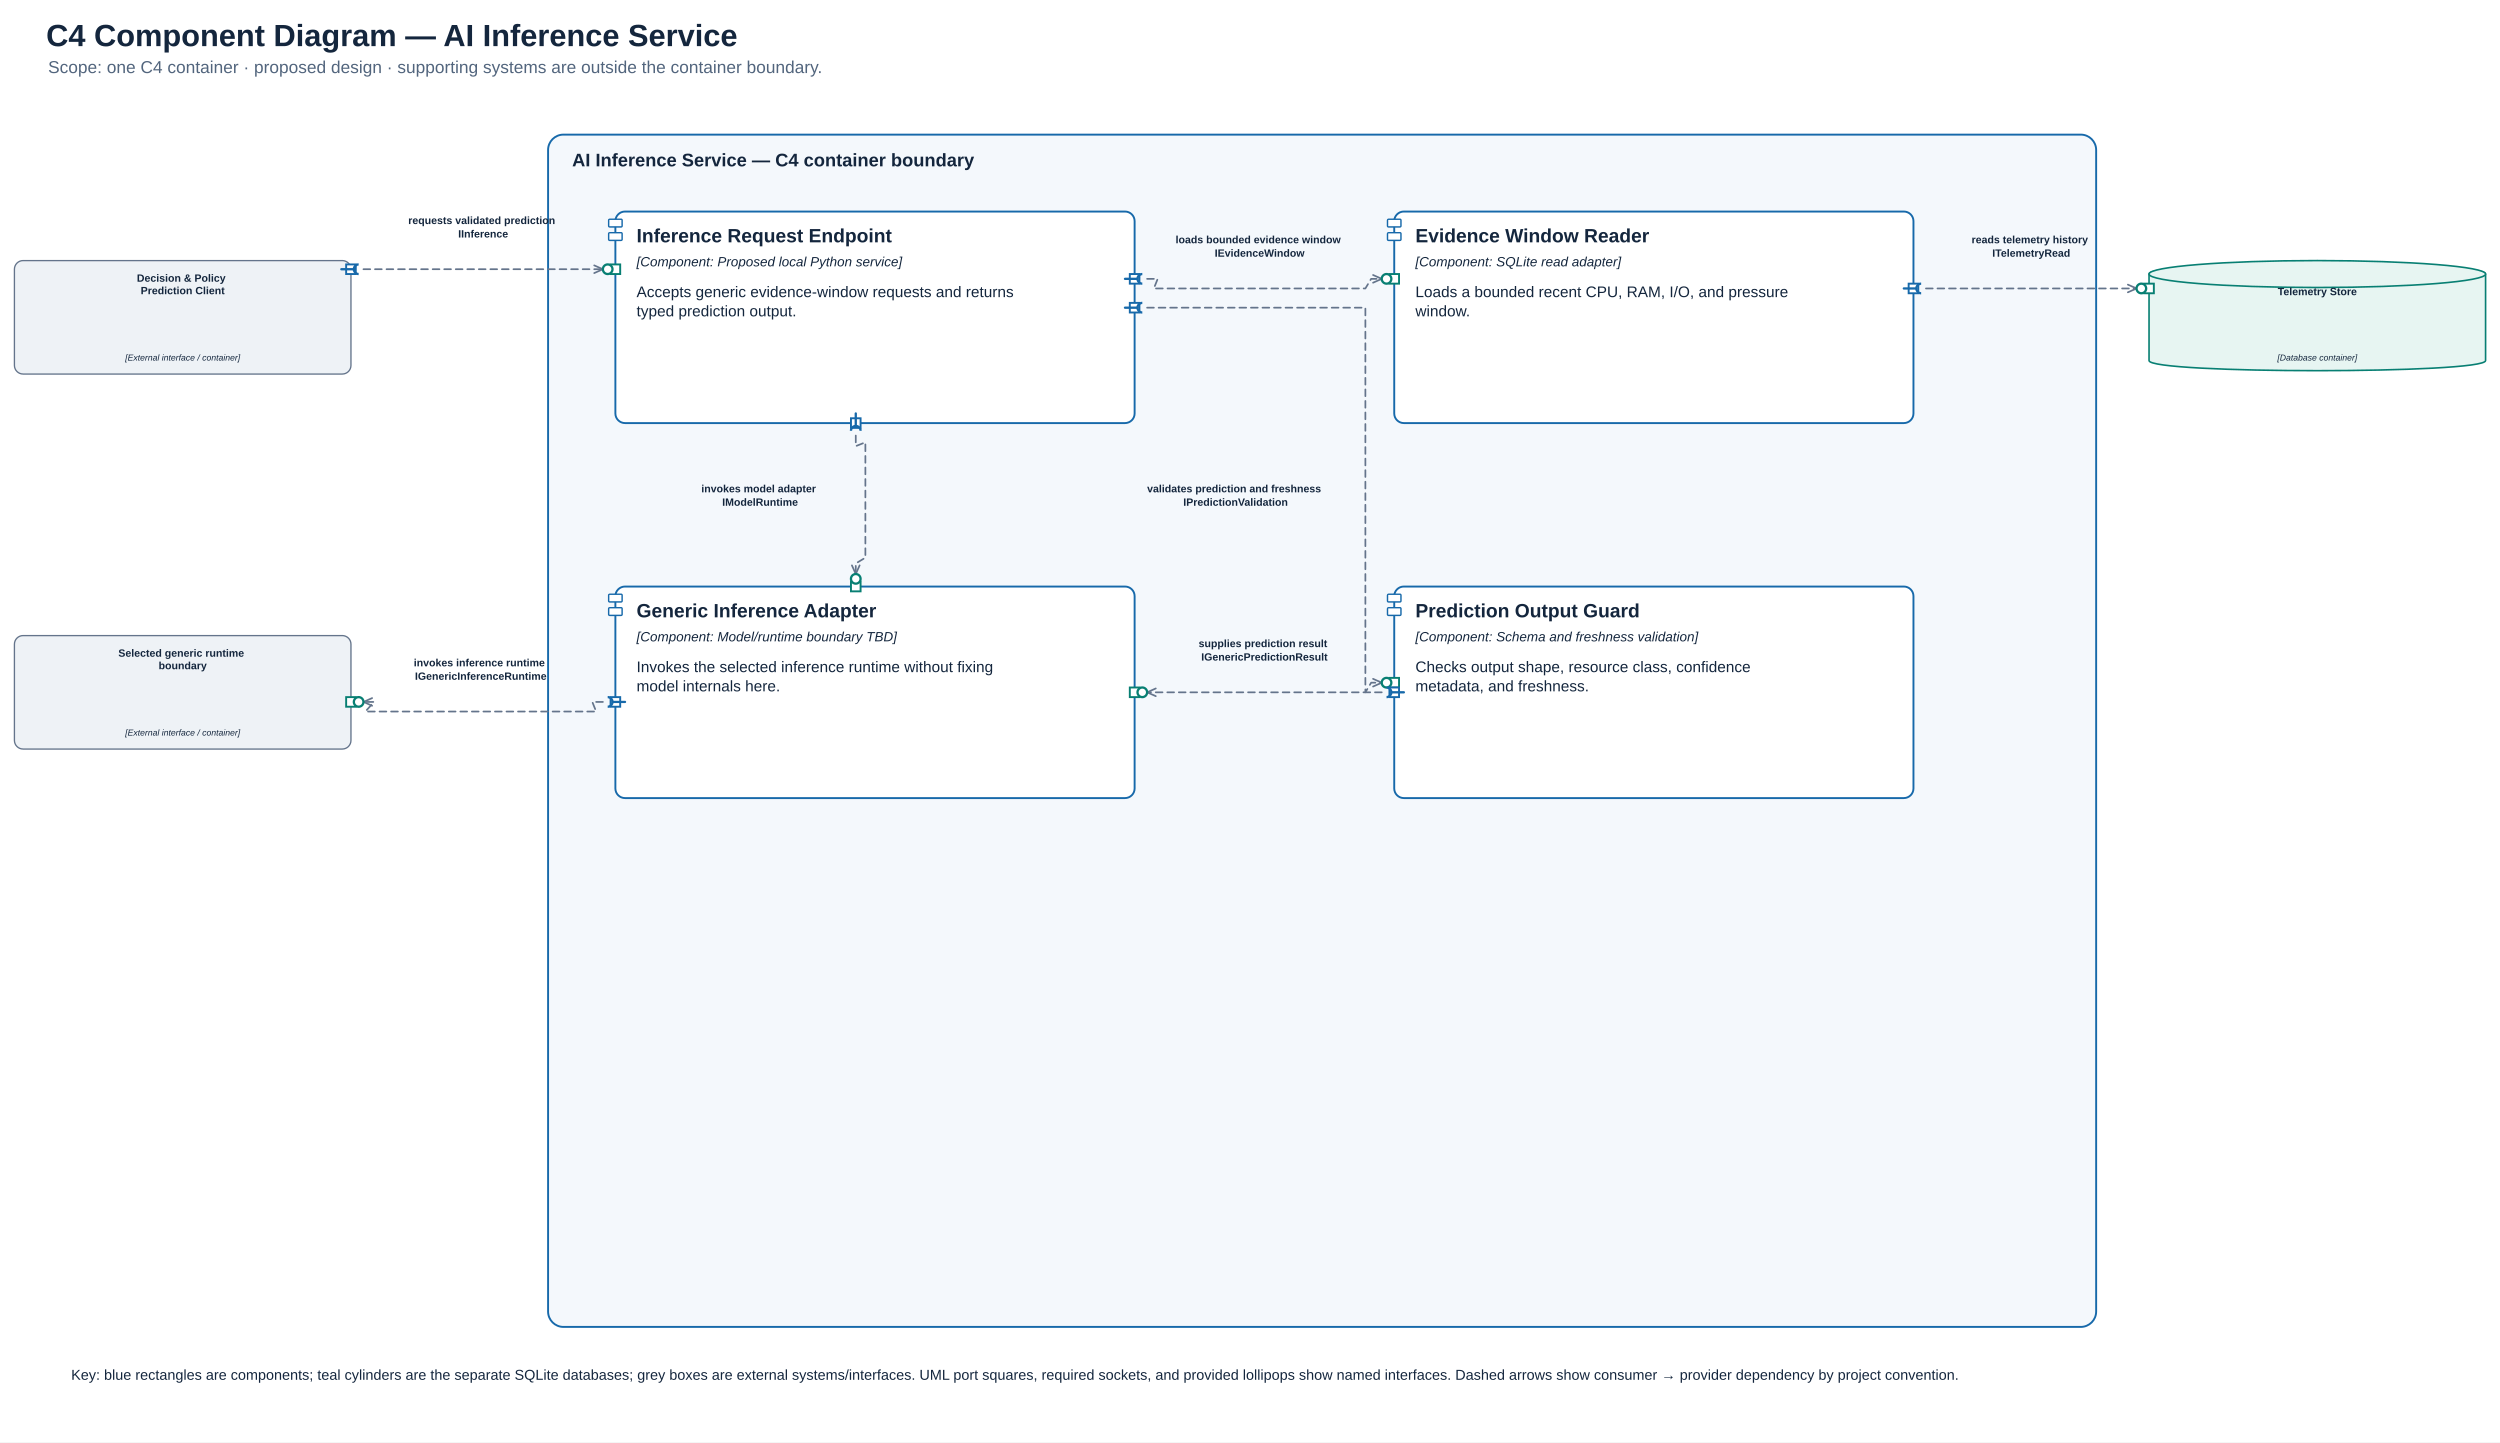
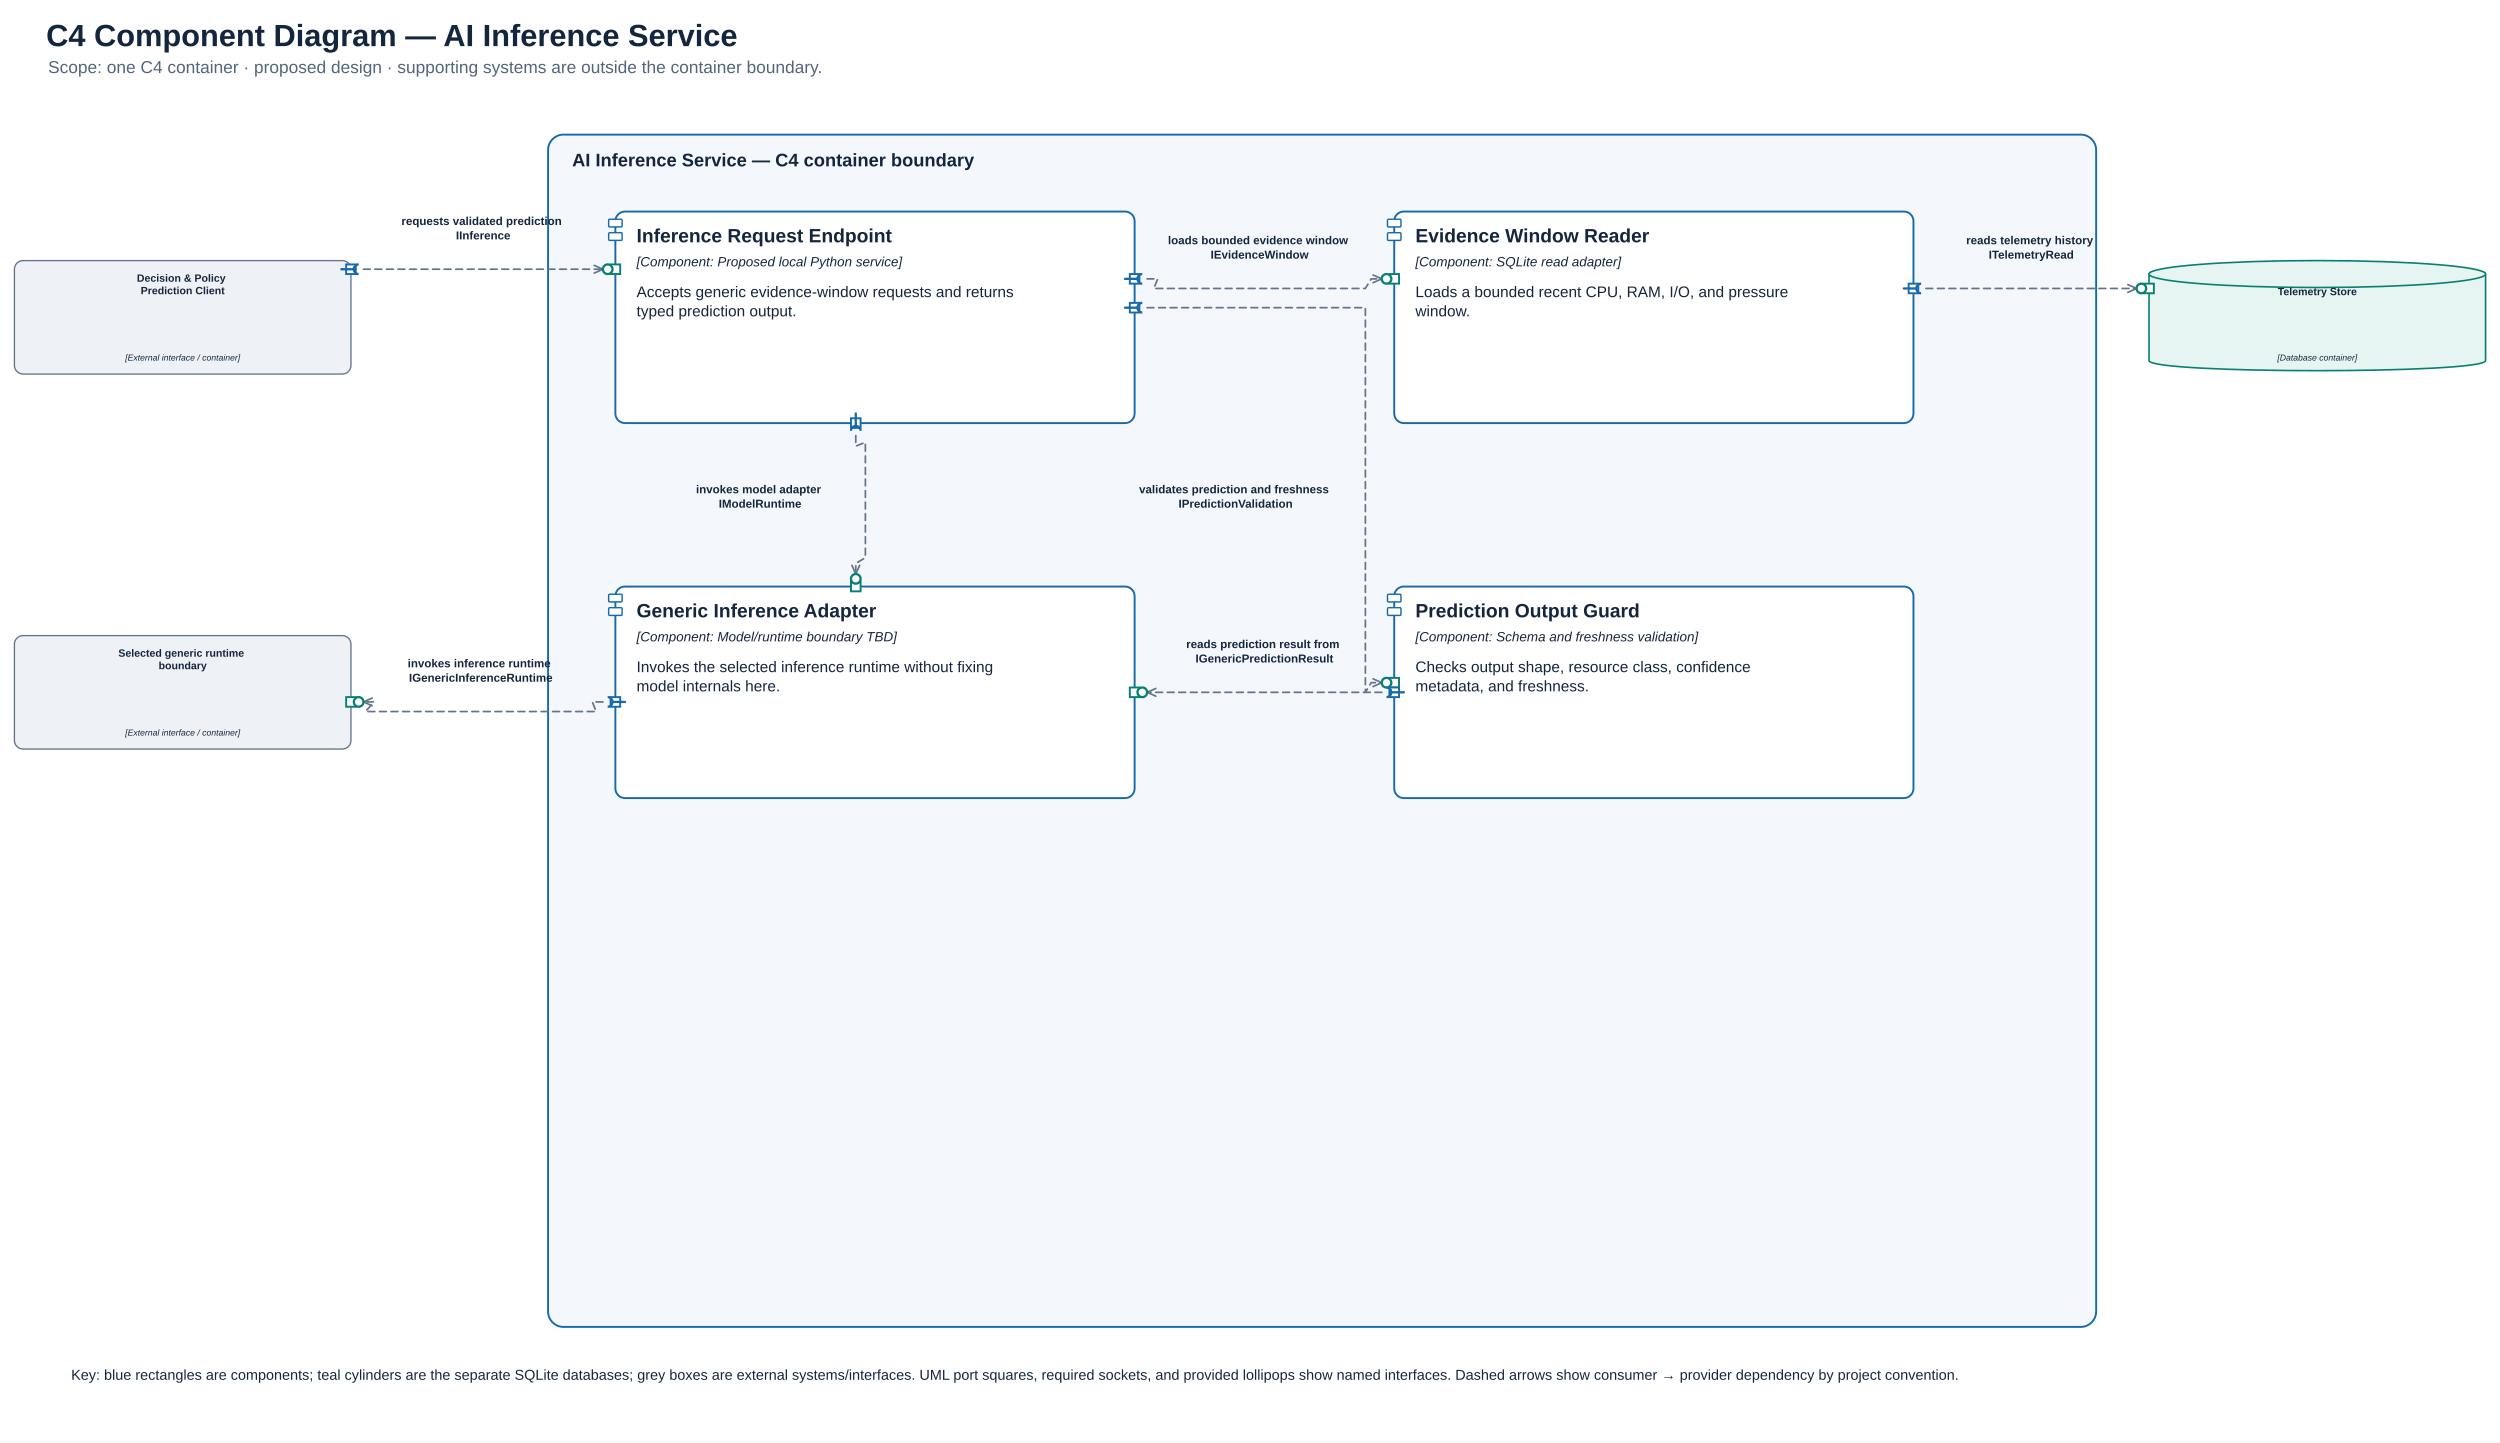
<svg xmlns="http://www.w3.org/2000/svg" width="2600px" height="1500px" viewBox="0 0 2600 1500">
  <rect width="2600" height="1500" fill="#fff" />
  <style>text{font-family:Arial,Helvetica,sans-serif;fill:#14263d} .title{font-size:32px;font-weight:700}.subtitle{font-size:18px;fill:#52657d} .layer{font-size:16px;font-weight:700;fill:#1769aa} .small{font-size:13px;fill:#52657d}</style>
  <text class="title" x="48" y="48">C4 Component Diagram — AI Inference Service</text>
  <text class="subtitle" x="50" y="76">Scope: one C4 container · proposed design · supporting systems are outside the container boundary.</text>
  <rect x="570" y="140" width="1610" height="1240" rx="16" fill="#f4f8fc" stroke="#1769aa" stroke-width="2" />
  <text class="" x="595" y="173" text-anchor="start" font-size="19" fill="#1769aa" font-weight="700">
    <tspan x="595" dy="0">AI Inference Service — C4 container boundary</tspan>
  </text>
  <g class="entity" data-component="Inference Request Endpoint">
    <rect x="640" y="220" width="540" height="220" rx="10" fill="#fff" stroke="#1769aa" stroke-width="2" />
    <rect x="633" y="228" width="14" height="8" rx="1" fill="#fff" stroke="#1769aa" stroke-width="1.5" />
    <rect x="633" y="242" width="14" height="8" rx="1" fill="#fff" stroke="#1769aa" stroke-width="1.5" />
    <text class="" x="662" y="252" text-anchor="start" font-size="20" fill="#14263d" font-weight="700">
      <tspan x="662" dy="0">Inference Request Endpoint</tspan>
    </text>
    <text class="" x="662" y="277" text-anchor="start" font-size="14" fill="#52657d" font-weight="400" font-style="italic">
      <tspan x="662" dy="0">[Component: Proposed local Python service]</tspan>
    </text>
    <text class="" x="662" y="309" text-anchor="start" font-size="16" fill="#14263d" font-weight="400">
      <tspan x="662" dy="0">Accepts generic evidence-window requests and returns</tspan>
      <tspan x="662" dy="20">typed prediction output.</tspan>
    </text>
  </g>
  <g class="entity" data-component="Evidence Window Reader">
    <rect x="1450" y="220" width="540" height="220" rx="10" fill="#fff" stroke="#1769aa" stroke-width="2" />
    <rect x="1443" y="228" width="14" height="8" rx="1" fill="#fff" stroke="#1769aa" stroke-width="1.5" />
    <rect x="1443" y="242" width="14" height="8" rx="1" fill="#fff" stroke="#1769aa" stroke-width="1.5" />
    <text class="" x="1472" y="252" text-anchor="start" font-size="20" fill="#14263d" font-weight="700">
      <tspan x="1472" dy="0">Evidence Window Reader</tspan>
    </text>
    <text class="" x="1472" y="277" text-anchor="start" font-size="14" fill="#52657d" font-weight="400" font-style="italic">
      <tspan x="1472" dy="0">[Component: SQLite read adapter]</tspan>
    </text>
    <text class="" x="1472" y="309" text-anchor="start" font-size="16" fill="#14263d" font-weight="400">
      <tspan x="1472" dy="0">Loads a bounded recent CPU, RAM, I/O, and pressure</tspan>
      <tspan x="1472" dy="20">window.</tspan>
    </text>
  </g>
  <g class="entity" data-component="Generic Inference Adapter">
    <rect x="640" y="610" width="540" height="220" rx="10" fill="#fff" stroke="#1769aa" stroke-width="2" />
    <rect x="633" y="618" width="14" height="8" rx="1" fill="#fff" stroke="#1769aa" stroke-width="1.5" />
    <rect x="633" y="632" width="14" height="8" rx="1" fill="#fff" stroke="#1769aa" stroke-width="1.5" />
    <text class="" x="662" y="642" text-anchor="start" font-size="20" fill="#14263d" font-weight="700">
      <tspan x="662" dy="0">Generic Inference Adapter</tspan>
    </text>
    <text class="" x="662" y="667" text-anchor="start" font-size="14" fill="#52657d" font-weight="400" font-style="italic">
      <tspan x="662" dy="0">[Component: Model/runtime boundary TBD]</tspan>
    </text>
    <text class="" x="662" y="699" text-anchor="start" font-size="16" fill="#14263d" font-weight="400">
      <tspan x="662" dy="0">Invokes the selected inference runtime without fixing</tspan>
      <tspan x="662" dy="20">model internals here.</tspan>
    </text>
  </g>
  <g class="entity" data-component="Prediction Output Guard">
    <rect x="1450" y="610" width="540" height="220" rx="10" fill="#fff" stroke="#1769aa" stroke-width="2" />
    <rect x="1443" y="618" width="14" height="8" rx="1" fill="#fff" stroke="#1769aa" stroke-width="1.5" />
    <rect x="1443" y="632" width="14" height="8" rx="1" fill="#fff" stroke="#1769aa" stroke-width="1.5" />
    <text class="" x="1472" y="642" text-anchor="start" font-size="20" fill="#14263d" font-weight="700">
      <tspan x="1472" dy="0">Prediction Output Guard</tspan>
    </text>
    <text class="" x="1472" y="667" text-anchor="start" font-size="14" fill="#52657d" font-weight="400" font-style="italic">
      <tspan x="1472" dy="0">[Component: Schema and freshness validation]</tspan>
    </text>
    <text class="" x="1472" y="699" text-anchor="start" font-size="16" fill="#14263d" font-weight="400">
      <tspan x="1472" dy="0">Checks output shape, resource class, confidence</tspan>
      <tspan x="1472" dy="20">metadata, and freshness.</tspan>
    </text>
  </g>
  <g class="external-endpoint" data-endpoint="Decision &amp; Policy Prediction Client">
    <rect x="15" y="271" width="350" height="118" rx="9" fill="#eef2f6" stroke="#64748b" stroke-width="1.4" />
    <text class="" x="190" y="293" text-anchor="middle" font-size="11" fill="#14263d" font-weight="700">
      <tspan x="190" dy="0">Decision &amp; Policy</tspan>
      <tspan x="190" dy="13">Prediction Client</tspan>
    </text>
    <text class="" x="190" y="375" text-anchor="middle" font-size="9" fill="#52657d" font-weight="400" font-style="italic">
      <tspan x="190" dy="0">[External interface / container]</tspan>
    </text>
  </g>
  <g class="external-endpoint" data-endpoint="Telemetry Store">
    <path d="M 2235 285 C 2235 271 2585 271 2585 285 L 2585 375 C 2585 389 2235 389 2235 375 Z" fill="#e7f5f2" stroke="#087f73" stroke-width="1.7" stroke-linecap="round" stroke-linejoin="round" />
    <ellipse cx="2410" cy="285" rx="175" ry="14" fill="#e7f5f2" stroke="#087f73" stroke-width="1.7" />
    <text class="" x="2410" y="307" text-anchor="middle" font-size="11" fill="#14263d" font-weight="700">
      <tspan x="2410" dy="0">Telemetry Store</tspan>
    </text>
    <text class="" x="2410" y="375" text-anchor="middle" font-size="9" fill="#52657d" font-weight="400" font-style="italic">
      <tspan x="2410" dy="0">[Database container]</tspan>
    </text>
  </g>
  <g class="external-endpoint" data-endpoint="Selected generic runtime boundary">
    <rect x="15" y="661" width="350" height="118" rx="9" fill="#eef2f6" stroke="#64748b" stroke-width="1.4" />
    <text class="" x="190" y="683" text-anchor="middle" font-size="11" fill="#14263d" font-weight="700">
      <tspan x="190" dy="0">Selected generic runtime</tspan>
      <tspan x="190" dy="13">boundary</tspan>
    </text>
    <text class="" x="190" y="765" text-anchor="middle" font-size="9" fill="#52657d" font-weight="400" font-style="italic">
      <tspan x="190" dy="0">[External interface / container]</tspan>
    </text>
  </g>
  <path d="M 378 280 L 627 280" fill="none" stroke="#64748b" stroke-width="1.8" stroke-dasharray="7 5" stroke-linecap="round" stroke-linejoin="round" />
  <path d="M 618 284 L 627 280 L 618 276" fill="none" stroke="#64748b" stroke-width="1.8" stroke-linecap="round" stroke-linejoin="round" />
  <path d="M 360 275 h 10 v 10 h -10 z" fill="#fff" stroke="#1769aa" stroke-width="2" />
  <g transform="translate(373 280) rotate(0)">
    <path d="M 0 -5 A 5 5 0 0 0 0 5" fill="none" stroke="#1769aa" stroke-width="2.4" />
    <path d="M -18 0 H -5" fill="none" stroke="#1769aa" stroke-width="2.4" stroke-linecap="round" />
  </g>
  <path d="M 635 275 h 10 v 10 h -10 z" fill="#fff" stroke="#087f73" stroke-width="2" />
  <circle cx="632" cy="280" r="5" fill="#fff" stroke="#087f73" stroke-width="2.4" />
-   <text class="" x="502.5" y="233" text-anchor="middle" font-size="11" fill="#14263d" font-weight="700">
+   <text class="" x="502.5" y="234" text-anchor="middle" font-size="12" fill="#14263d" font-weight="700">
    <tspan x="502.5" dy="0">requests validated prediction</tspan>
-     <tspan x="502.5" dy="14">IInference</tspan>
+     <tspan x="502.5" dy="15">IInference</tspan>
  </text>
  <path d="M 1193 290 L 1204 290 L 1200 300 L 1420 300 L 1426 290 L 1437 290" fill="none" stroke="#64748b" stroke-width="1.8" stroke-dasharray="7 5" stroke-linecap="round" stroke-linejoin="round" />
  <path d="M 1428 294 L 1437 290 L 1428 286" fill="none" stroke="#64748b" stroke-width="1.8" stroke-linecap="round" stroke-linejoin="round" />
  <path d="M 1175 285 h 10 v 10 h -10 z" fill="#fff" stroke="#1769aa" stroke-width="2" />
  <g transform="translate(1188 290) rotate(0)">
    <path d="M 0 -5 A 5 5 0 0 0 0 5" fill="none" stroke="#1769aa" stroke-width="2.4" />
    <path d="M -18 0 H -5" fill="none" stroke="#1769aa" stroke-width="2.4" stroke-linecap="round" />
  </g>
  <path d="M 1445 285 h 10 v 10 h -10 z" fill="#fff" stroke="#087f73" stroke-width="2" />
  <circle cx="1442" cy="290" r="5" fill="#fff" stroke="#087f73" stroke-width="2.4" />
-   <text class="" x="1310" y="253" text-anchor="middle" font-size="11" fill="#14263d" font-weight="700">
+   <text class="" x="1310" y="254" text-anchor="middle" font-size="12" fill="#14263d" font-weight="700">
    <tspan x="1310" dy="0">loads bounded evidence window</tspan>
-     <tspan x="1310" dy="14">IEvidenceWindow</tspan>
+     <tspan x="1310" dy="15">IEvidenceWindow</tspan>
  </text>
  <path d="M 2003 300 L 2222 300" fill="none" stroke="#64748b" stroke-width="1.8" stroke-dasharray="7 5" stroke-linecap="round" stroke-linejoin="round" />
  <path d="M 2213 304 L 2222 300 L 2213 296" fill="none" stroke="#64748b" stroke-width="1.8" stroke-linecap="round" stroke-linejoin="round" />
  <path d="M 1985 295 h 10 v 10 h -10 z" fill="#fff" stroke="#1769aa" stroke-width="2" />
  <g transform="translate(1998 300) rotate(0)">
    <path d="M 0 -5 A 5 5 0 0 0 0 5" fill="none" stroke="#1769aa" stroke-width="2.4" />
    <path d="M -18 0 H -5" fill="none" stroke="#1769aa" stroke-width="2.4" stroke-linecap="round" />
  </g>
  <path d="M 2230 295 h 10 v 10 h -10 z" fill="#fff" stroke="#087f73" stroke-width="2" />
  <circle cx="2227" cy="300" r="5" fill="#fff" stroke="#087f73" stroke-width="2.4" />
-   <text class="" x="2112.5" y="253" text-anchor="middle" font-size="11" fill="#14263d" font-weight="700">
+   <text class="" x="2112.5" y="254" text-anchor="middle" font-size="12" fill="#14263d" font-weight="700">
    <tspan x="2112.5" dy="0">reads telemetry history</tspan>
-     <tspan x="2112.5" dy="14">ITelemetryRead</tspan>
+     <tspan x="2112.5" dy="15">ITelemetryRead</tspan>
  </text>
  <path d="M 890 453 L 890 464 L 900 460 L 900 580 L 890 586 L 890 597" fill="none" stroke="#64748b" stroke-width="1.8" stroke-dasharray="7 5" stroke-linecap="round" stroke-linejoin="round" />
  <path d="M 886 588 L 890 597 L 894 588" fill="none" stroke="#64748b" stroke-width="1.8" stroke-linecap="round" stroke-linejoin="round" />
  <path d="M 885 435 h 10 v 10 h -10 z" fill="#fff" stroke="#1769aa" stroke-width="2" />
  <g transform="translate(890 448) rotate(90)">
    <path d="M 0 -5 A 5 5 0 0 0 0 5" fill="none" stroke="#1769aa" stroke-width="2.4" />
    <path d="M -18 0 H -5" fill="none" stroke="#1769aa" stroke-width="2.4" stroke-linecap="round" />
  </g>
  <path d="M 885 605 h 10 v 10 h -10 z" fill="#fff" stroke="#087f73" stroke-width="2" />
  <circle cx="890" cy="602" r="5" fill="#fff" stroke="#087f73" stroke-width="2.4" />
-   <text class="" x="790.5" y="512" text-anchor="middle" font-size="11" fill="#14263d" font-weight="700">
+   <text class="" x="790.5" y="513" text-anchor="middle" font-size="12" fill="#14263d" font-weight="700">
    <tspan x="790.5" dy="0">invokes model adapter</tspan>
-     <tspan x="790.5" dy="14">IModelRuntime</tspan>
+     <tspan x="790.5" dy="15">IModelRuntime</tspan>
  </text>
  <path d="M 1193 320 L 1420 320 L 1420 720 L 1426 710 L 1437 710" fill="none" stroke="#64748b" stroke-width="1.8" stroke-dasharray="7 5" stroke-linecap="round" stroke-linejoin="round" />
  <path d="M 1428 714 L 1437 710 L 1428 706" fill="none" stroke="#64748b" stroke-width="1.8" stroke-linecap="round" stroke-linejoin="round" />
  <path d="M 1175 315 h 10 v 10 h -10 z" fill="#fff" stroke="#1769aa" stroke-width="2" />
  <g transform="translate(1188 320) rotate(0)">
    <path d="M 0 -5 A 5 5 0 0 0 0 5" fill="none" stroke="#1769aa" stroke-width="2.4" />
    <path d="M -18 0 H -5" fill="none" stroke="#1769aa" stroke-width="2.4" stroke-linecap="round" />
  </g>
  <path d="M 1445 705 h 10 v 10 h -10 z" fill="#fff" stroke="#087f73" stroke-width="2" />
  <circle cx="1442" cy="710" r="5" fill="#fff" stroke="#087f73" stroke-width="2.4" />
-   <text class="" x="1285" y="512" text-anchor="middle" font-size="11" fill="#14263d" font-weight="700">
+   <text class="" x="1285" y="513" text-anchor="middle" font-size="12" fill="#14263d" font-weight="700">
    <tspan x="1285" dy="0">validates prediction and freshness</tspan>
-     <tspan x="1285" dy="14">IPredictionValidation</tspan>
+     <tspan x="1285" dy="15">IPredictionValidation</tspan>
  </text>
  <path d="M 1437 720 L 1193 720" fill="none" stroke="#64748b" stroke-width="1.8" stroke-dasharray="7 5" stroke-linecap="round" stroke-linejoin="round" />
  <path d="M 1202 716 L 1193 720 L 1202 724" fill="none" stroke="#64748b" stroke-width="1.8" stroke-linecap="round" stroke-linejoin="round" />
  <path d="M 1445 715 h 10 v 10 h -10 z" fill="#fff" stroke="#1769aa" stroke-width="2" />
  <g transform="translate(1442 720) rotate(180)">
    <path d="M 0 -5 A 5 5 0 0 0 0 5" fill="none" stroke="#1769aa" stroke-width="2.4" />
    <path d="M -18 0 H -5" fill="none" stroke="#1769aa" stroke-width="2.4" stroke-linecap="round" />
  </g>
  <path d="M 1175 715 h 10 v 10 h -10 z" fill="#fff" stroke="#087f73" stroke-width="2" />
  <circle cx="1188" cy="720" r="5" fill="#fff" stroke="#087f73" stroke-width="2.4" />
-   <text class="" x="1315" y="673" text-anchor="middle" font-size="11" fill="#14263d" font-weight="700">
-     <tspan x="1315" dy="0">supplies prediction result</tspan>
-     <tspan x="1315" dy="14">IGenericPredictionResult</tspan>
+   <text class="" x="1315" y="674" text-anchor="middle" font-size="12" fill="#14263d" font-weight="700">
+     <tspan x="1315" dy="0">reads prediction result from</tspan>
+     <tspan x="1315" dy="15">IGenericPredictionResult</tspan>
  </text>
  <path d="M 627 730 L 616 730 L 620 740 L 380 740 L 389 730 L 378 730" fill="none" stroke="#64748b" stroke-width="1.8" stroke-dasharray="7 5" stroke-linecap="round" stroke-linejoin="round" />
  <path d="M 387 726 L 378 730 L 387 734" fill="none" stroke="#64748b" stroke-width="1.8" stroke-linecap="round" stroke-linejoin="round" />
  <path d="M 635 725 h 10 v 10 h -10 z" fill="#fff" stroke="#1769aa" stroke-width="2" />
  <g transform="translate(632 730) rotate(180)">
    <path d="M 0 -5 A 5 5 0 0 0 0 5" fill="none" stroke="#1769aa" stroke-width="2.4" />
    <path d="M -18 0 H -5" fill="none" stroke="#1769aa" stroke-width="2.4" stroke-linecap="round" />
  </g>
  <path d="M 360 725 h 10 v 10 h -10 z" fill="#fff" stroke="#087f73" stroke-width="2" />
  <circle cx="373" cy="730" r="5" fill="#fff" stroke="#087f73" stroke-width="2.4" />
-   <text class="" x="500" y="693" text-anchor="middle" font-size="11" fill="#14263d" font-weight="700">
+   <text class="" x="500" y="694" text-anchor="middle" font-size="12" fill="#14263d" font-weight="700">
    <tspan x="500" dy="0">invokes inference runtime</tspan>
-     <tspan x="500" dy="14">IGenericInferenceRuntime</tspan>
+     <tspan x="500" dy="15">IGenericInferenceRuntime</tspan>
  </text>
  <text class="" x="74" y="1435" text-anchor="start" font-size="15" fill="#52657d" font-weight="400">
    <tspan x="74" dy="0">Key: blue rectangles are components; teal cylinders are the separate SQLite databases; grey boxes are external systems/interfaces. UML port squares, required sockets, and provided lollipops show named interfaces. Dashed arrows show consumer → provider dependency by project convention.</tspan>
  </text>
</svg>
